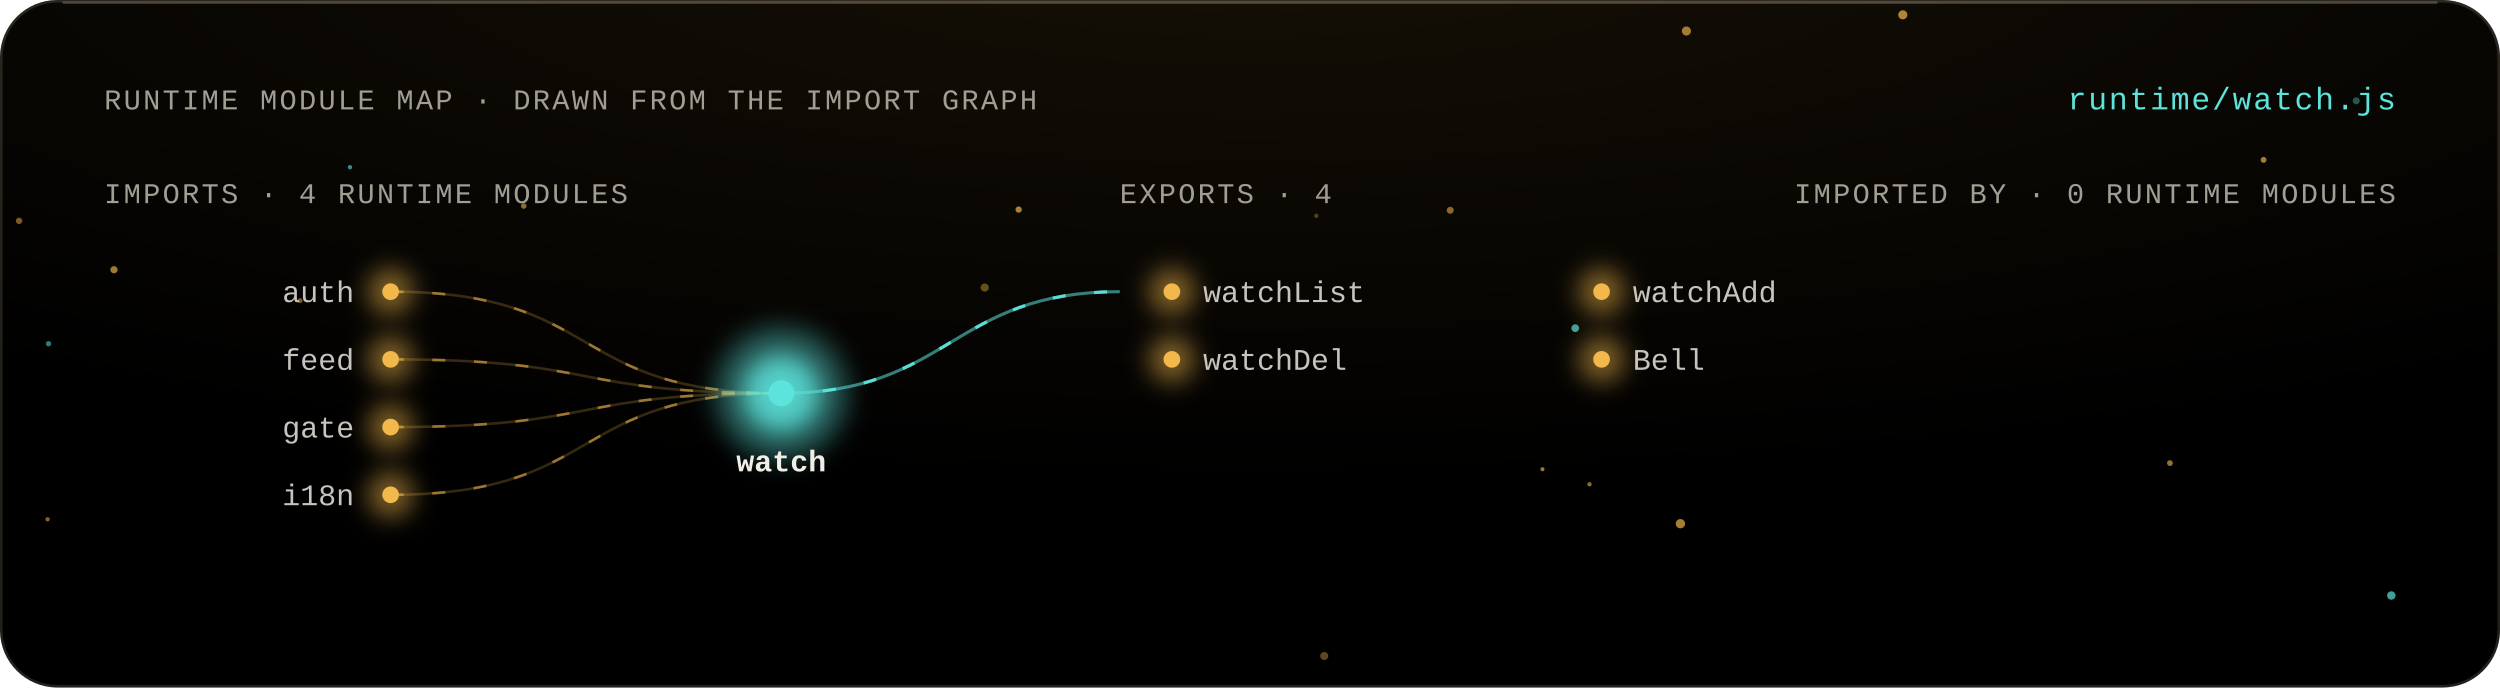
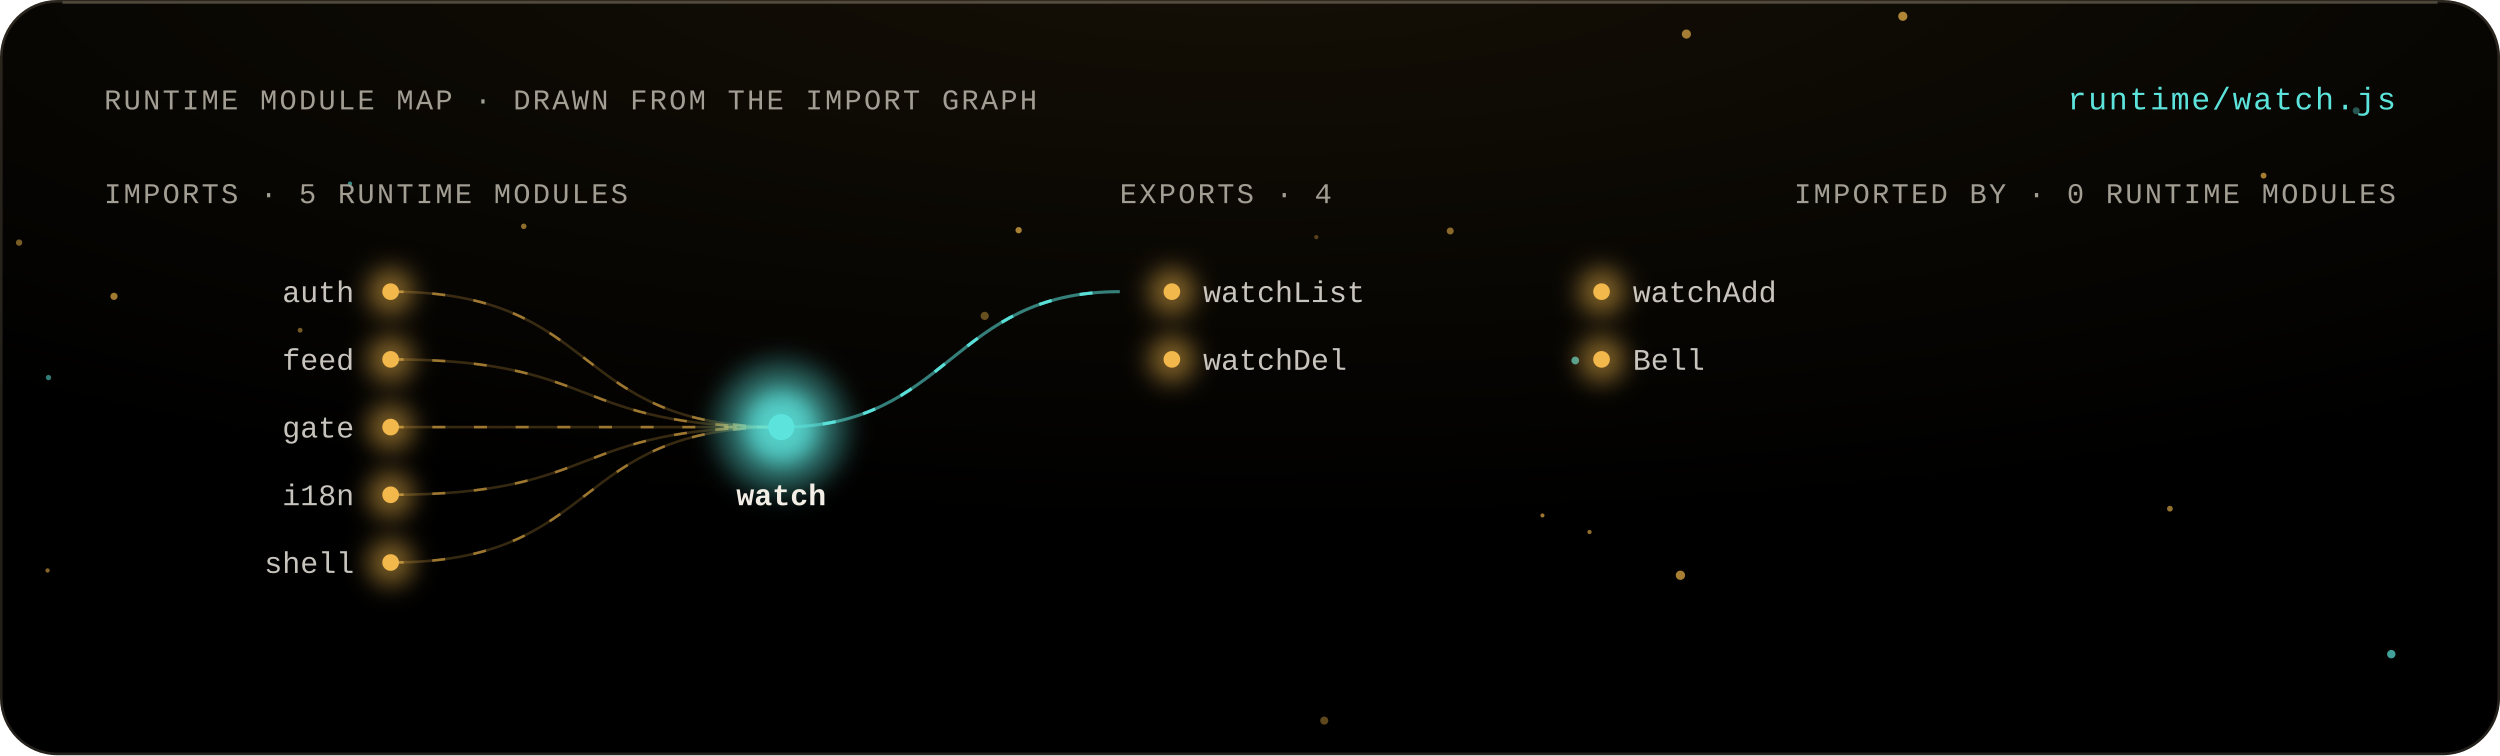
- <svg xmlns="http://www.w3.org/2000/svg" viewBox="0 0 960 264" width="960" height="264" role="img" aria-labelledby="t">
+ <svg xmlns="http://www.w3.org/2000/svg" viewBox="0 0 960 290" width="960" height="290" role="img" aria-labelledby="t">
  <style>
  text { font-family: 'Geist Mono', ui-monospace, 'Liberation Mono', Menlo, monospace; fill: #F2EEE6; }
  .m { fill: #A39E94; font-size: 11px; letter-spacing: .08em; }
  .l { font-size: 11.5px; }
  .h { font-size: 12px; fill: #5CE4DC; letter-spacing: .06em; }
  .flow { stroke-dasharray: 5 11; animation: flow 3s linear infinite; }
  @keyframes flow { to { stroke-dashoffset: -32; } }
  .breathe { animation: breathe 4.2s ease-in-out infinite; }
  @keyframes breathe { 50% { opacity: .38; } }
  .beat { animation: beat 2.6s ease-in-out infinite; transform-box: fill-box; transform-origin: center; }
  @keyframes beat { 50% { opacity: .55; transform: scale(1.35); } }
  .spin { transform-box: fill-box; transform-origin: center; animation: spin 48s linear infinite; }
  .spin-r { transform-box: fill-box; transform-origin: center; animation: spin 64s linear infinite reverse; }
  @keyframes spin { to { transform: rotate(360deg); } }
  @media (prefers-reduced-motion: reduce) { * { animation: none !important; } }
</style>
  <defs>
    <filter id="bloom" x="-80%" y="-80%" width="260%" height="260%">
      <feGaussianBlur stdDeviation="4.5" />
    </filter>
    <filter id="soft" x="-30%" y="-30%" width="160%" height="160%">
      <feGaussianBlur stdDeviation="1.4" />
    </filter>
    <radialGradient id="key" cx="50%" cy="-10%" r="80%">
      <stop offset="0" stop-color="#F2B84B" stop-opacity=".09" />
      <stop offset="1" stop-color="#F2B84B" stop-opacity="0" />
    </radialGradient>
    <linearGradient id="pair" x1="0" x2="1">
      <stop offset="0" stop-color="#F2B84B" />
      <stop offset="1" stop-color="#5CE4DC" />
    </linearGradient>
  </defs>
-   <rect width="960" height="264" rx="22" fill="#000" />
-   <rect width="960" height="264" rx="22" fill="url(#key)" />
-   <rect x=".5" y=".5" width="959" height="263" rx="21.5" fill="none" stroke="rgba(255,232,196,.14)" />
+   <rect width="960" height="290" rx="22" fill="#000" />
+   <rect width="960" height="290" rx="22" fill="url(#key)" />
+   <rect x=".5" y=".5" width="959" height="289" rx="21.5" fill="none" stroke="rgba(255,232,196,.14)" />
  <path d="M 24 1 H 936" stroke="rgba(255,238,208,.22)" stroke-width="1" />
  <g>
-     <circle cx="201.12" cy="79.12" r="1.06" fill="#F2B84B" opacity="0.58" class="breathe" style="animation-delay:-2.34s" />
-     <circle cx="730.68" cy="5.69" r="1.75" fill="#F2B84B" opacity="0.71" class="breathe" style="animation-delay:-0.07s" />
-     <circle cx="645.28" cy="201.1" r="1.79" fill="#F2B84B" opacity="0.69" class="breathe" style="animation-delay:-3.16s" />
-     <circle cx="592.31" cy="180.19" r="0.79" fill="#F2B84B" opacity="0.65" class="breathe" style="animation-delay:-4.08s" />
-     <circle cx="647.58" cy="11.91" r="1.75" fill="#F2B84B" opacity="0.65" class="breathe" style="animation-delay:-4.07s" />
-     <circle cx="7.33" cy="84.81" r="1.23" fill="#F2B84B" opacity="0.49" class="breathe" style="animation-delay:-2.82s" />
-     <circle cx="604.89" cy="126.02" r="1.49" fill="#5CE4DC" opacity="0.68" class="breathe" style="animation-delay:-3.59s" />
-     <circle cx="904.78" cy="38.71" r="1.35" fill="#5CE4DC" opacity="0.36" class="breathe" style="animation-delay:-3.23s" />
-     <circle cx="833.25" cy="177.83" r="1.12" fill="#F2B84B" opacity="0.61" class="breathe" style="animation-delay:-2.21s" />
-     <circle cx="43.77" cy="103.58" r="1.39" fill="#F2B84B" opacity="0.66" class="breathe" style="animation-delay:-1.07s" />
-     <circle cx="918.26" cy="228.67" r="1.62" fill="#5CE4DC" opacity="0.7" class="breathe" style="animation-delay:-0.62s" />
-     <circle cx="869.21" cy="61.39" r="1.13" fill="#F2B84B" opacity="0.67" class="breathe" style="animation-delay:-2.14s" />
-     <circle cx="18.27" cy="199.42" r="0.84" fill="#F2B84B" opacity="0.54" class="breathe" style="animation-delay:-2.47s" />
-     <circle cx="134.39" cy="64.21" r="0.84" fill="#5CE4DC" opacity="0.6" class="breathe" style="animation-delay:-2.71s" />
-     <circle cx="18.62" cy="131.99" r="1.03" fill="#5CE4DC" opacity="0.54" class="breathe" style="animation-delay:-0.11s" />
-     <circle cx="391.16" cy="80.47" r="1.22" fill="#F2B84B" opacity="0.68" class="breathe" style="animation-delay:-2.29s" />
-     <circle cx="115.24" cy="115.44" r="0.94" fill="#F2B84B" opacity="0.48" class="breathe" style="animation-delay:-3.73s" />
-     <circle cx="508.51" cy="251.9" r="1.55" fill="#F2B84B" opacity="0.39" class="breathe" style="animation-delay:-2.35s" />
-     <circle cx="378.13" cy="110.42" r="1.57" fill="#F2B84B" opacity="0.41" class="breathe" style="animation-delay:-2.4s" />
-     <circle cx="505.46" cy="82.89" r="0.82" fill="#F2B84B" opacity="0.33" class="breathe" style="animation-delay:-0.77s" />
-     <circle cx="610.37" cy="185.97" r="0.83" fill="#F2B84B" opacity="0.59" class="breathe" style="animation-delay:-3.38s" />
-     <circle cx="556.89" cy="80.75" r="1.35" fill="#F2B84B" opacity="0.55" class="breathe" style="animation-delay:-1.45s" />
+     <circle cx="201.12" cy="86.91" r="1.06" fill="#F2B84B" opacity="0.58" class="breathe" style="animation-delay:-2.34s" />
+     <circle cx="730.68" cy="6.25" r="1.75" fill="#F2B84B" opacity="0.71" class="breathe" style="animation-delay:-0.07s" />
+     <circle cx="645.28" cy="220.9" r="1.79" fill="#F2B84B" opacity="0.69" class="breathe" style="animation-delay:-3.16s" />
+     <circle cx="592.31" cy="197.94" r="0.79" fill="#F2B84B" opacity="0.65" class="breathe" style="animation-delay:-4.08s" />
+     <circle cx="647.58" cy="13.08" r="1.75" fill="#F2B84B" opacity="0.65" class="breathe" style="animation-delay:-4.07s" />
+     <circle cx="7.33" cy="93.16" r="1.23" fill="#F2B84B" opacity="0.49" class="breathe" style="animation-delay:-2.82s" />
+     <circle cx="604.89" cy="138.43" r="1.49" fill="#5CE4DC" opacity="0.68" class="breathe" style="animation-delay:-3.59s" />
+     <circle cx="904.78" cy="42.52" r="1.35" fill="#5CE4DC" opacity="0.36" class="breathe" style="animation-delay:-3.23s" />
+     <circle cx="833.25" cy="195.34" r="1.12" fill="#F2B84B" opacity="0.61" class="breathe" style="animation-delay:-2.21s" />
+     <circle cx="43.77" cy="113.79" r="1.39" fill="#F2B84B" opacity="0.66" class="breathe" style="animation-delay:-1.07s" />
+     <circle cx="918.26" cy="251.19" r="1.62" fill="#5CE4DC" opacity="0.7" class="breathe" style="animation-delay:-0.62s" />
+     <circle cx="869.21" cy="67.44" r="1.13" fill="#F2B84B" opacity="0.67" class="breathe" style="animation-delay:-2.14s" />
+     <circle cx="18.27" cy="219.06" r="0.84" fill="#F2B84B" opacity="0.54" class="breathe" style="animation-delay:-2.47s" />
+     <circle cx="134.39" cy="70.53" r="0.84" fill="#5CE4DC" opacity="0.6" class="breathe" style="animation-delay:-2.71s" />
+     <circle cx="18.62" cy="144.99" r="1.03" fill="#5CE4DC" opacity="0.54" class="breathe" style="animation-delay:-0.11s" />
+     <circle cx="391.16" cy="88.39" r="1.22" fill="#F2B84B" opacity="0.68" class="breathe" style="animation-delay:-2.29s" />
+     <circle cx="115.24" cy="126.81" r="0.94" fill="#F2B84B" opacity="0.48" class="breathe" style="animation-delay:-3.73s" />
+     <circle cx="508.51" cy="276.71" r="1.55" fill="#F2B84B" opacity="0.39" class="breathe" style="animation-delay:-2.35s" />
+     <circle cx="378.13" cy="121.3" r="1.57" fill="#F2B84B" opacity="0.41" class="breathe" style="animation-delay:-2.4s" />
+     <circle cx="505.46" cy="91.05" r="0.82" fill="#F2B84B" opacity="0.33" class="breathe" style="animation-delay:-0.77s" />
+     <circle cx="610.37" cy="204.29" r="0.83" fill="#F2B84B" opacity="0.59" class="breathe" style="animation-delay:-3.38s" />
+     <circle cx="556.89" cy="88.7" r="1.35" fill="#F2B84B" opacity="0.55" class="breathe" style="animation-delay:-1.45s" />
  </g>
  <text x="40" y="42" class="m" text-anchor="start">RUNTIME MODULE MAP · DRAWN FROM THE IMPORT GRAPH</text>
  <text x="920" y="42" class="h" text-anchor="end">runtime/watch.js</text>
-   <text x="40" y="78" class="m" text-anchor="start">IMPORTS · 4 RUNTIME MODULES</text>
+   <text x="40" y="78" class="m" text-anchor="start">IMPORTS · 5 RUNTIME MODULES</text>
  <text x="430" y="78" class="m" text-anchor="start">EXPORTS · 4</text>
  <text x="920" y="78" class="m" text-anchor="end">IMPORTED BY · 0 RUNTIME MODULES</text>
-   <path d="M 150 112 C 232.5 112, 217.5 151, 300 151" fill="none" stroke="#F2B84B" stroke-opacity="0.22" stroke-width="1" />
-   <path d="M 150 112 C 232.5 112, 217.5 151, 300 151" fill="none" stroke="#F2B84B" stroke-opacity="0.55" stroke-width="1" class="flow" />
+   <path d="M 150 112 C 232.5 112, 217.5 164, 300 164" fill="none" stroke="#F2B84B" stroke-opacity="0.22" stroke-width="1" />
+   <path d="M 150 112 C 232.5 112, 217.5 164, 300 164" fill="none" stroke="#F2B84B" stroke-opacity="0.55" stroke-width="1" class="flow" />
  <g>
    <circle cx="150" cy="112" r="9" fill="#F2B84B" opacity="0.5" filter="url(#bloom)" class="breathe" style="animation-delay:-1.65s" />
    <circle cx="150" cy="112" r="3.2" fill="#F2B84B" />
  </g>
  <text x="136" y="116" class="l" text-anchor="end" fill="#F2EEE6" fill-opacity=".82">auth</text>
-   <path d="M 150 138 C 232.5 138, 217.5 151, 300 151" fill="none" stroke="#F2B84B" stroke-opacity="0.22" stroke-width="1" />
-   <path d="M 150 138 C 232.5 138, 217.5 151, 300 151" fill="none" stroke="#F2B84B" stroke-opacity="0.55" stroke-width="1" class="flow" />
+   <path d="M 150 138 C 232.5 138, 217.5 164, 300 164" fill="none" stroke="#F2B84B" stroke-opacity="0.22" stroke-width="1" />
+   <path d="M 150 138 C 232.5 138, 217.5 164, 300 164" fill="none" stroke="#F2B84B" stroke-opacity="0.55" stroke-width="1" class="flow" />
  <g>
    <circle cx="150" cy="138" r="9" fill="#F2B84B" opacity="0.5" filter="url(#bloom)" class="breathe" style="animation-delay:-1.32s" />
    <circle cx="150" cy="138" r="3.2" fill="#F2B84B" />
  </g>
  <text x="136" y="142" class="l" text-anchor="end" fill="#F2EEE6" fill-opacity=".82">feed</text>
-   <path d="M 150 164 C 232.5 164, 217.5 151, 300 151" fill="none" stroke="#F2B84B" stroke-opacity="0.22" stroke-width="1" />
-   <path d="M 150 164 C 232.5 164, 217.5 151, 300 151" fill="none" stroke="#F2B84B" stroke-opacity="0.55" stroke-width="1" class="flow" />
+   <path d="M 150 164 C 232.5 164, 217.5 164, 300 164" fill="none" stroke="#F2B84B" stroke-opacity="0.22" stroke-width="1" />
+   <path d="M 150 164 C 232.5 164, 217.5 164, 300 164" fill="none" stroke="#F2B84B" stroke-opacity="0.55" stroke-width="1" class="flow" />
  <g>
    <circle cx="150" cy="164" r="9" fill="#F2B84B" opacity="0.5" filter="url(#bloom)" class="breathe" style="animation-delay:-0.84s" />
    <circle cx="150" cy="164" r="3.2" fill="#F2B84B" />
  </g>
  <text x="136" y="168" class="l" text-anchor="end" fill="#F2EEE6" fill-opacity=".82">gate</text>
-   <path d="M 150 190 C 232.5 190, 217.5 151, 300 151" fill="none" stroke="#F2B84B" stroke-opacity="0.22" stroke-width="1" />
-   <path d="M 150 190 C 232.5 190, 217.5 151, 300 151" fill="none" stroke="#F2B84B" stroke-opacity="0.55" stroke-width="1" class="flow" />
+   <path d="M 150 190 C 232.5 190, 217.5 164, 300 164" fill="none" stroke="#F2B84B" stroke-opacity="0.22" stroke-width="1" />
+   <path d="M 150 190 C 232.5 190, 217.5 164, 300 164" fill="none" stroke="#F2B84B" stroke-opacity="0.55" stroke-width="1" class="flow" />
  <g>
    <circle cx="150" cy="190" r="9" fill="#F2B84B" opacity="0.5" filter="url(#bloom)" class="breathe" style="animation-delay:-1.2s" />
    <circle cx="150" cy="190" r="3.2" fill="#F2B84B" />
  </g>
  <text x="136" y="194" class="l" text-anchor="end" fill="#F2EEE6" fill-opacity=".82">i18n</text>
-   <circle cx="300" cy="151" r="26" fill="#5CE4DC" opacity=".35" filter="url(#bloom)" class="beat" />
+   <path d="M 150 216 C 232.5 216, 217.5 164, 300 164" fill="none" stroke="#F2B84B" stroke-opacity="0.22" stroke-width="1" />
+   <path d="M 150 216 C 232.5 216, 217.5 164, 300 164" fill="none" stroke="#F2B84B" stroke-opacity="0.55" stroke-width="1" class="flow" />
  <g>
-     <circle cx="300" cy="151" r="15" fill="#5CE4DC" opacity="0.85" filter="url(#bloom)" class="beat" style="animation-delay:-0s" />
-     <circle cx="300" cy="151" r="5" fill="#5CE4DC" />
+     <circle cx="150" cy="216" r="9" fill="#F2B84B" opacity="0.5" filter="url(#bloom)" class="breathe" style="animation-delay:-2.68s" />
+     <circle cx="150" cy="216" r="3.2" fill="#F2B84B" />
  </g>
-   <text x="300" y="181" class="l" text-anchor="middle" fill="#5CE4DC" font-weight="700" font-size="13">watch</text>
-   <path d="M 300 151 C 365 151, 365 112, 430 112" fill="none" stroke="#5CE4DC" stroke-opacity="0.55" stroke-width="1.2" />
-   <path d="M 300 151 C 365 151, 365 112, 430 112" fill="none" stroke="#5CE4DC" stroke-opacity="0.95" stroke-width="1.2" class="flow" />
+   <text x="136" y="220" class="l" text-anchor="end" fill="#F2EEE6" fill-opacity=".82">shell</text>
+   <circle cx="300" cy="164" r="26" fill="#5CE4DC" opacity=".35" filter="url(#bloom)" class="beat" />
  <g>
-     <circle cx="450" cy="112" r="9" fill="#F2B84B" opacity="0.5" filter="url(#bloom)" class="breathe" style="animation-delay:-2.68s" />
+     <circle cx="300" cy="164" r="15" fill="#5CE4DC" opacity="0.85" filter="url(#bloom)" class="beat" style="animation-delay:-0s" />
+     <circle cx="300" cy="164" r="5" fill="#5CE4DC" />
+   </g>
+   <text x="300" y="194" class="l" text-anchor="middle" fill="#5CE4DC" font-weight="700" font-size="13">watch</text>
+   <path d="M 300 164 C 365 164, 365 112, 430 112" fill="none" stroke="#5CE4DC" stroke-opacity="0.55" stroke-width="1.2" />
+   <path d="M 300 164 C 365 164, 365 112, 430 112" fill="none" stroke="#5CE4DC" stroke-opacity="0.95" stroke-width="1.2" class="flow" />
+   <g>
+     <circle cx="450" cy="112" r="9" fill="#F2B84B" opacity="0.5" filter="url(#bloom)" class="breathe" style="animation-delay:-2.23s" />
    <circle cx="450" cy="112" r="3.2" fill="#F2B84B" />
  </g>
  <text x="462" y="116" class="l" text-anchor="start" fill="#F2EEE6" fill-opacity=".82">watchList</text>
  <g>
-     <circle cx="615" cy="112" r="9" fill="#F2B84B" opacity="0.5" filter="url(#bloom)" class="breathe" style="animation-delay:-2.23s" />
+     <circle cx="615" cy="112" r="9" fill="#F2B84B" opacity="0.5" filter="url(#bloom)" class="breathe" style="animation-delay:-0.76s" />
    <circle cx="615" cy="112" r="3.2" fill="#F2B84B" />
  </g>
  <text x="627" y="116" class="l" text-anchor="start" fill="#F2EEE6" fill-opacity=".82">watchAdd</text>
  <g>
-     <circle cx="450" cy="138" r="9" fill="#F2B84B" opacity="0.5" filter="url(#bloom)" class="breathe" style="animation-delay:-0.76s" />
+     <circle cx="450" cy="138" r="9" fill="#F2B84B" opacity="0.5" filter="url(#bloom)" class="breathe" style="animation-delay:-3.83s" />
    <circle cx="450" cy="138" r="3.2" fill="#F2B84B" />
  </g>
  <text x="462" y="142" class="l" text-anchor="start" fill="#F2EEE6" fill-opacity=".82">watchDel</text>
  <g>
-     <circle cx="615" cy="138" r="9" fill="#F2B84B" opacity="0.5" filter="url(#bloom)" class="breathe" style="animation-delay:-3.83s" />
+     <circle cx="615" cy="138" r="9" fill="#F2B84B" opacity="0.5" filter="url(#bloom)" class="breathe" style="animation-delay:-3.04s" />
    <circle cx="615" cy="138" r="3.2" fill="#F2B84B" />
  </g>
  <text x="627" y="142" class="l" text-anchor="start" fill="#F2EEE6" fill-opacity=".82">Bell</text>
</svg>
